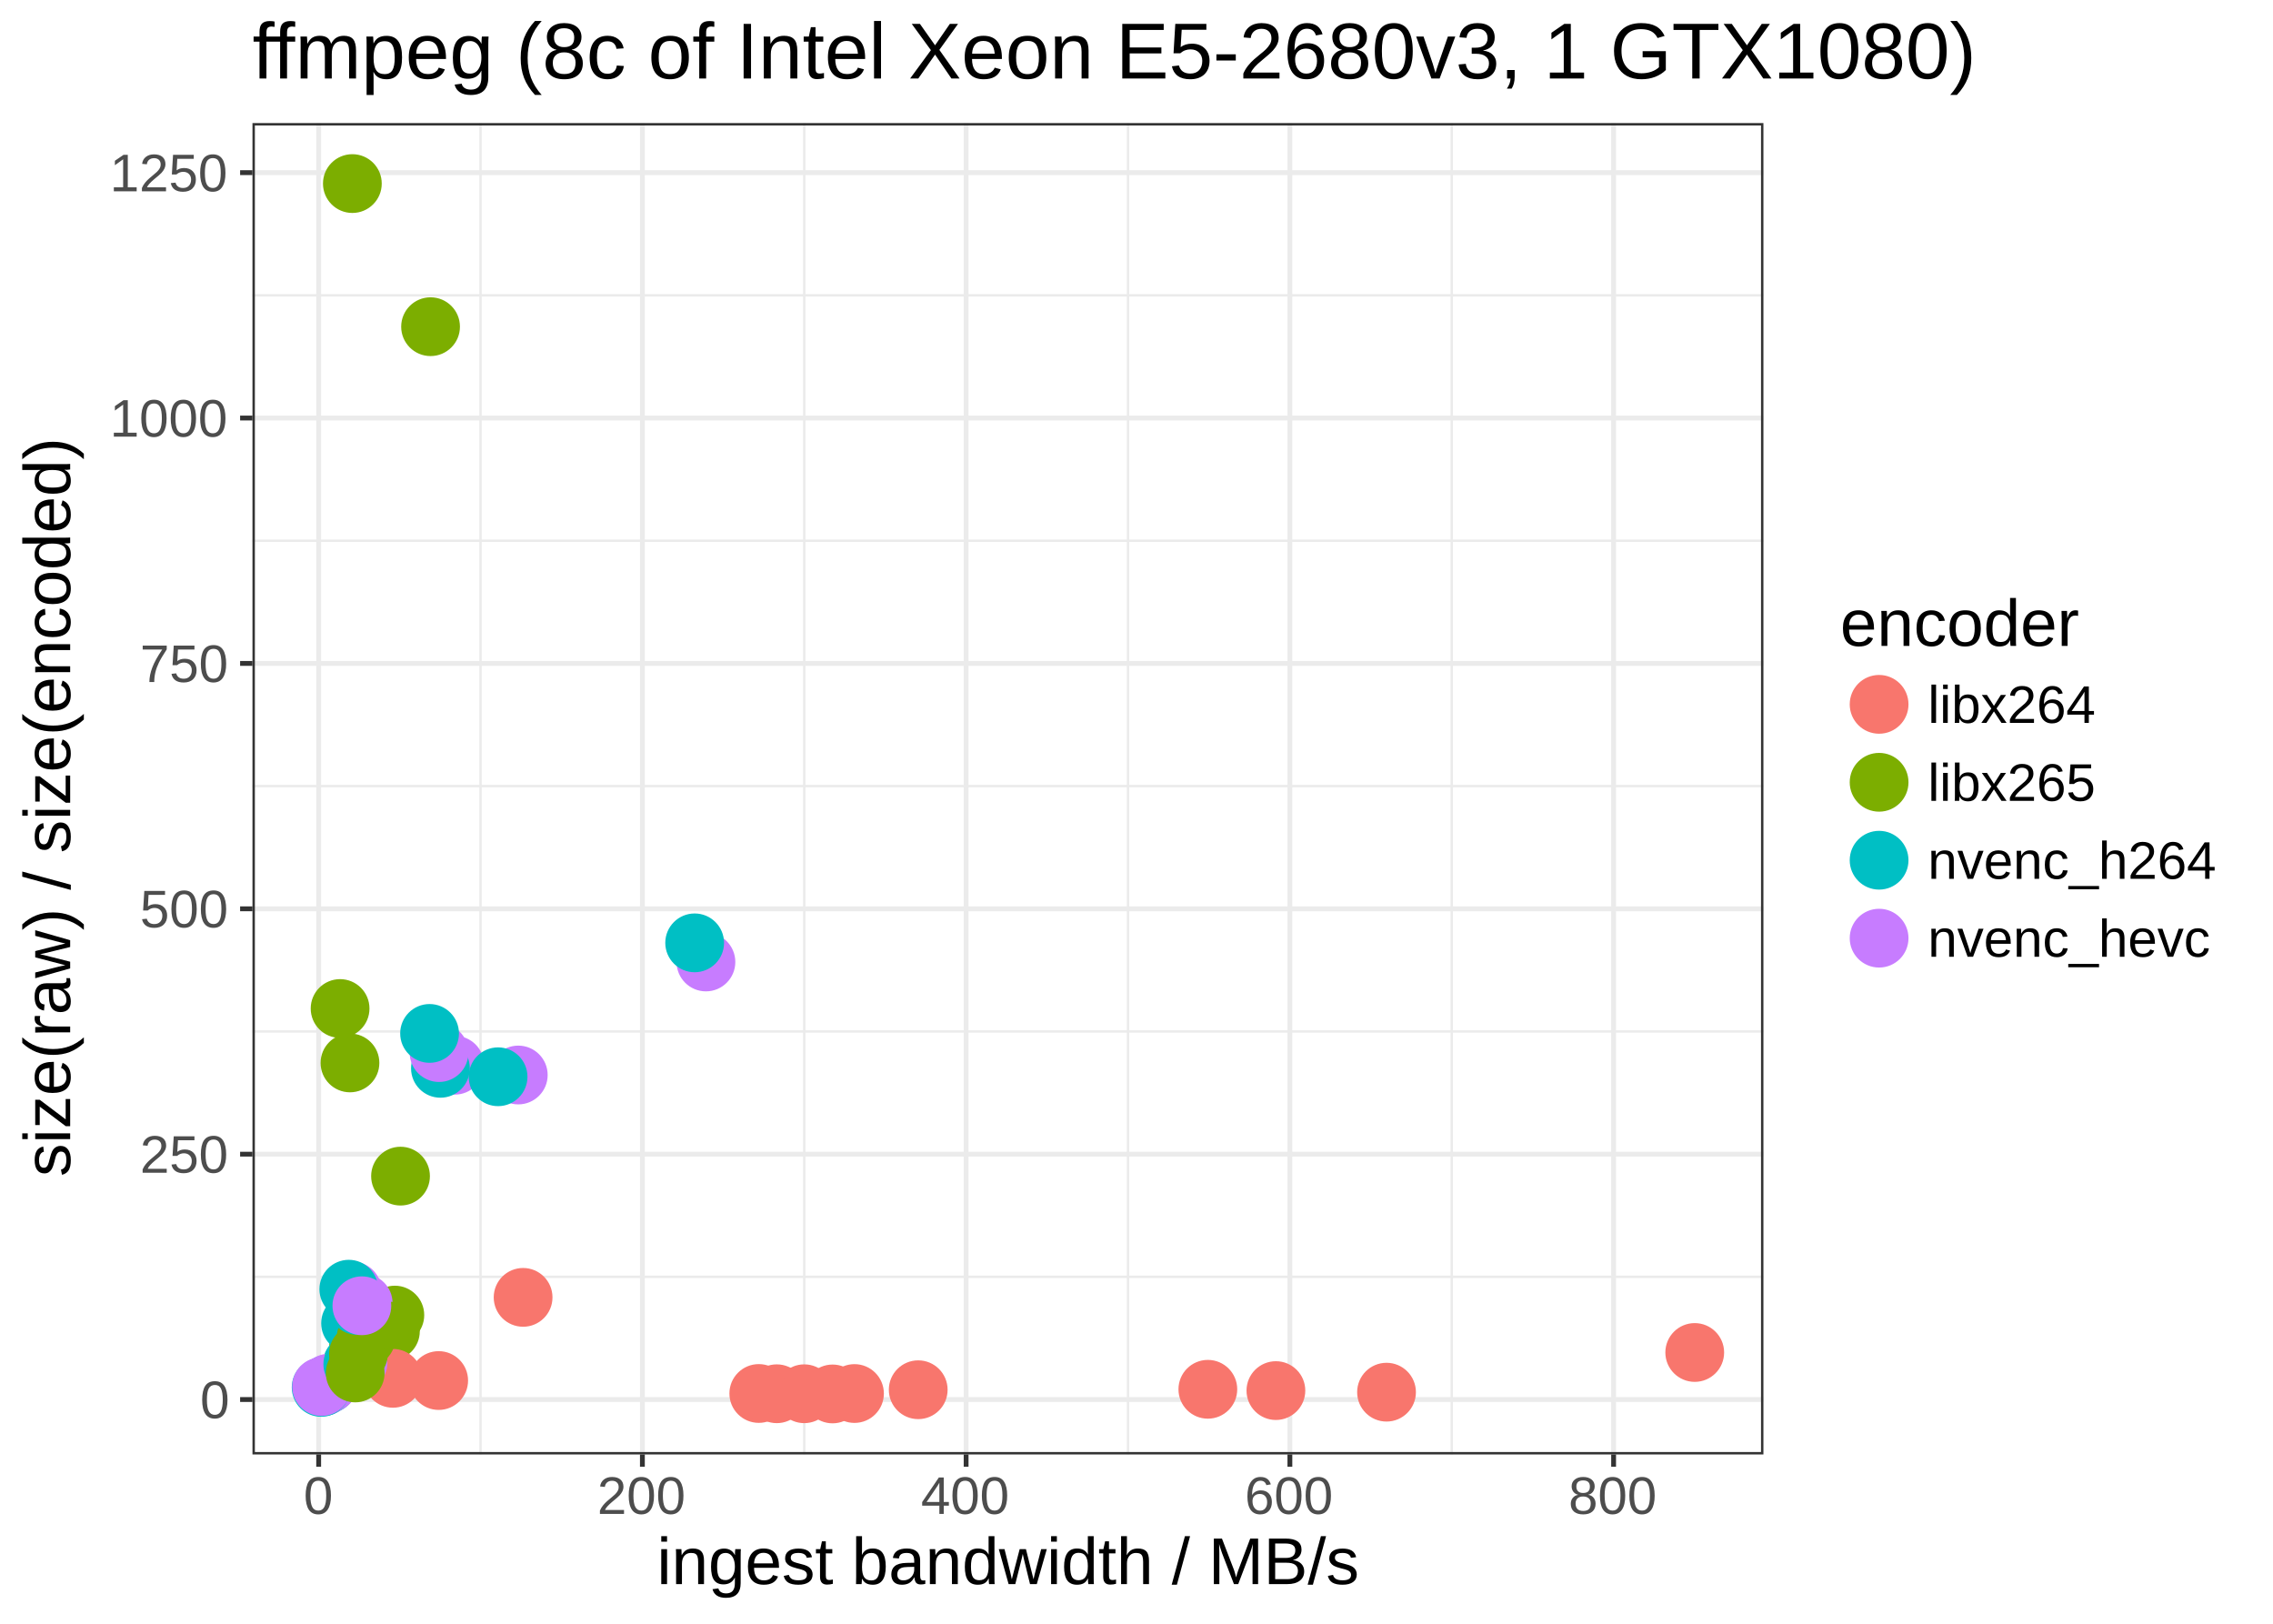
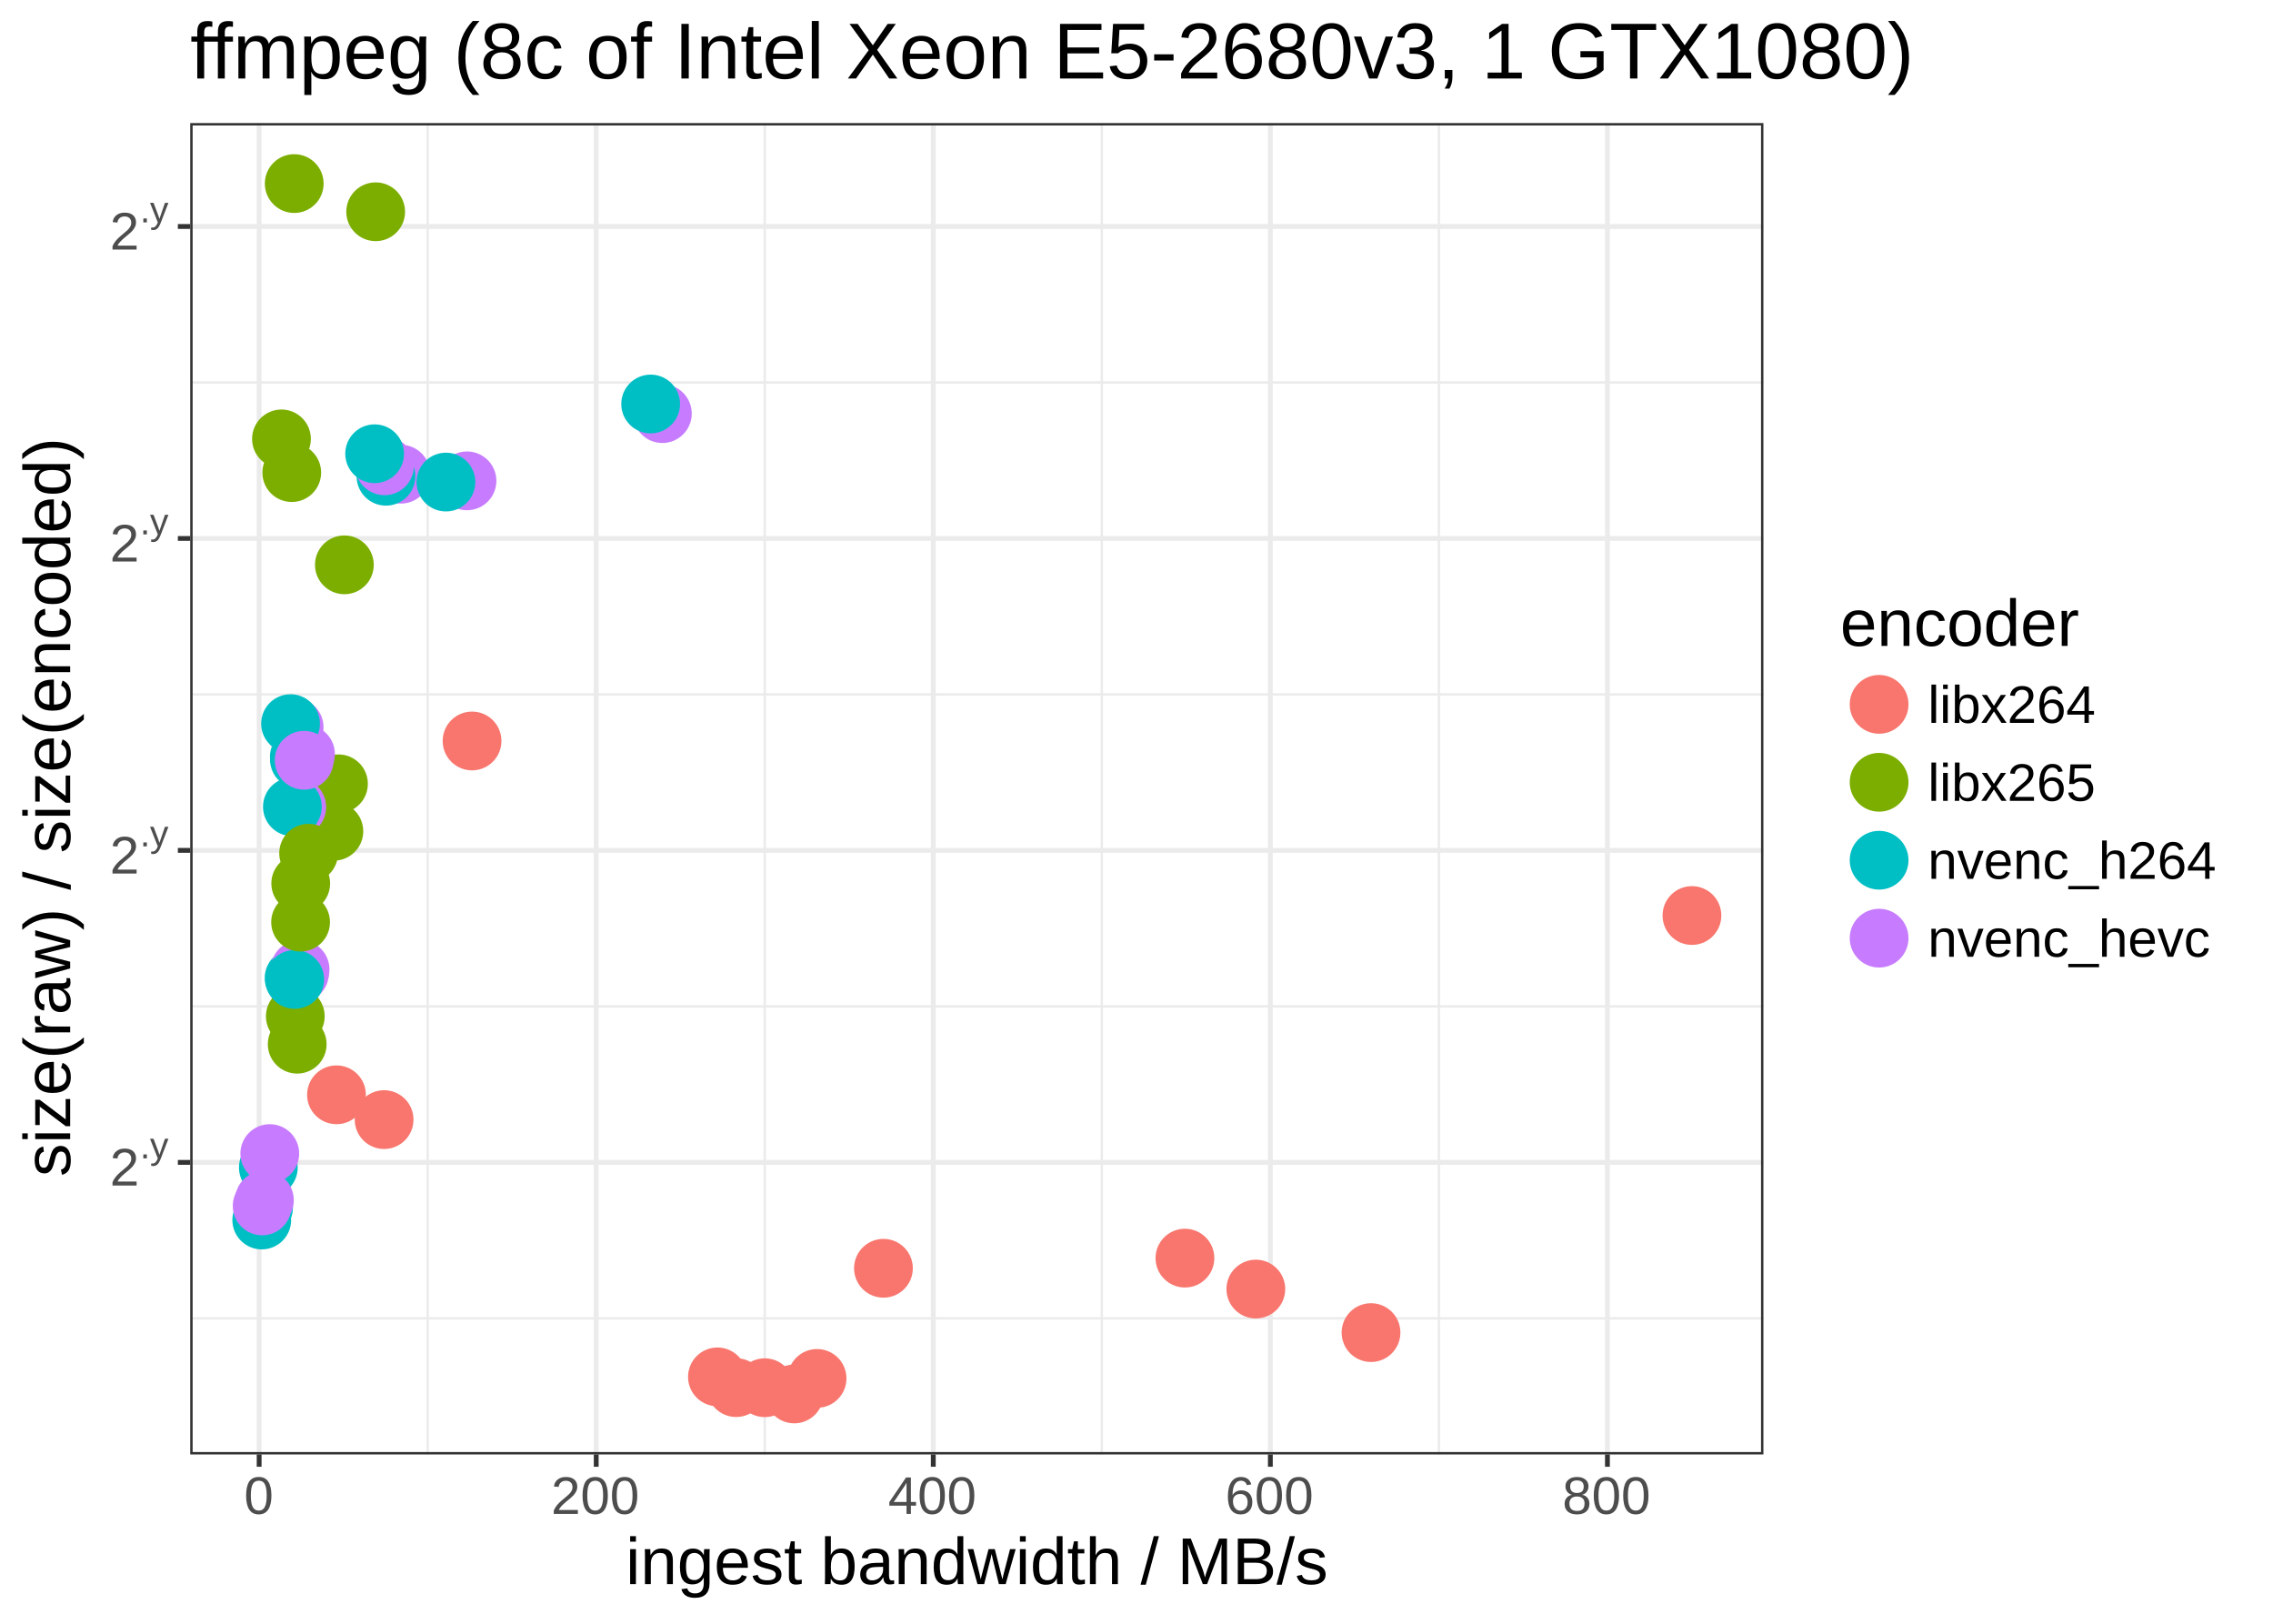
<svg xmlns="http://www.w3.org/2000/svg" viewBox="0 0 504.00 360.00">
  <defs>
    <style type="text/css">
    line, polyline, path, rect, circle {
      fill: none;
      stroke: #000000;
      stroke-linecap: round;
      stroke-linejoin: round;
      stroke-miterlimit: 10.00;
    }
  </style>
  </defs>
  <rect width="100%" height="100%" style="stroke: none; fill: #FFFFFF;" />
  <rect x="0.00" y="0.00" width="504.00" height="360.00" style="stroke-width: 1.07; stroke: #FFFFFF; fill: #FFFFFF;" />
  <defs>
    <clipPath id="cp1">
-       <rect x="55.98" y="27.28" width="335.03" height="295.18" />
+       <rect x="42.18" y="27.28" width="348.83" height="295.18" />
    </clipPath>
  </defs>
-   <rect x="55.98" y="27.28" width="335.03" height="295.18" style="stroke-width: 1.07; stroke: none; fill: #FFFFFF;" clip-path="url(#cp1)" />
-   <polyline points="55.98,283.09 391.01,283.09 " style="stroke-width: 0.53; stroke: #EBEBEB; stroke-linecap: butt;" clip-path="url(#cp1)" />
-   <polyline points="55.98,228.69 391.01,228.69 " style="stroke-width: 0.53; stroke: #EBEBEB; stroke-linecap: butt;" clip-path="url(#cp1)" />
-   <polyline points="55.98,174.29 391.01,174.29 " style="stroke-width: 0.53; stroke: #EBEBEB; stroke-linecap: butt;" clip-path="url(#cp1)" />
-   <polyline points="55.98,119.89 391.01,119.89 " style="stroke-width: 0.53; stroke: #EBEBEB; stroke-linecap: butt;" clip-path="url(#cp1)" />
-   <polyline points="55.98,65.48 391.01,65.48 " style="stroke-width: 0.53; stroke: #EBEBEB; stroke-linecap: butt;" clip-path="url(#cp1)" />
-   <polyline points="106.55,322.46 106.55,27.28 " style="stroke-width: 0.53; stroke: #EBEBEB; stroke-linecap: butt;" clip-path="url(#cp1)" />
-   <polyline points="178.33,322.46 178.33,27.28 " style="stroke-width: 0.53; stroke: #EBEBEB; stroke-linecap: butt;" clip-path="url(#cp1)" />
-   <polyline points="250.12,322.46 250.12,27.28 " style="stroke-width: 0.53; stroke: #EBEBEB; stroke-linecap: butt;" clip-path="url(#cp1)" />
-   <polyline points="321.90,322.46 321.90,27.28 " style="stroke-width: 0.53; stroke: #EBEBEB; stroke-linecap: butt;" clip-path="url(#cp1)" />
-   <polyline points="55.98,310.29 391.01,310.29 " style="stroke-width: 1.07; stroke: #EBEBEB; stroke-linecap: butt;" clip-path="url(#cp1)" />
-   <polyline points="55.98,255.89 391.01,255.89 " style="stroke-width: 1.07; stroke: #EBEBEB; stroke-linecap: butt;" clip-path="url(#cp1)" />
-   <polyline points="55.98,201.49 391.01,201.49 " style="stroke-width: 1.07; stroke: #EBEBEB; stroke-linecap: butt;" clip-path="url(#cp1)" />
-   <polyline points="55.98,147.09 391.01,147.09 " style="stroke-width: 1.07; stroke: #EBEBEB; stroke-linecap: butt;" clip-path="url(#cp1)" />
-   <polyline points="55.98,92.68 391.01,92.68 " style="stroke-width: 1.07; stroke: #EBEBEB; stroke-linecap: butt;" clip-path="url(#cp1)" />
-   <polyline points="55.98,38.28 391.01,38.28 " style="stroke-width: 1.07; stroke: #EBEBEB; stroke-linecap: butt;" clip-path="url(#cp1)" />
-   <polyline points="70.66,322.46 70.66,27.28 " style="stroke-width: 1.07; stroke: #EBEBEB; stroke-linecap: butt;" clip-path="url(#cp1)" />
-   <polyline points="142.44,322.46 142.44,27.28 " style="stroke-width: 1.07; stroke: #EBEBEB; stroke-linecap: butt;" clip-path="url(#cp1)" />
-   <polyline points="214.22,322.46 214.22,27.28 " style="stroke-width: 1.07; stroke: #EBEBEB; stroke-linecap: butt;" clip-path="url(#cp1)" />
-   <polyline points="286.01,322.46 286.01,27.28 " style="stroke-width: 1.07; stroke: #EBEBEB; stroke-linecap: butt;" clip-path="url(#cp1)" />
-   <polyline points="357.79,322.46 357.79,27.28 " style="stroke-width: 1.07; stroke: #EBEBEB; stroke-linecap: butt;" clip-path="url(#cp1)" />
-   <circle cx="87.55" cy="291.57" r="4.62pt" style="stroke-width: 0.71; stroke: #7CAE00; fill: #7CAE00;" clip-path="url(#cp1)" />
-   <circle cx="282.91" cy="308.31" r="4.62pt" style="stroke-width: 0.71; stroke: #F8766D; fill: #F8766D;" clip-path="url(#cp1)" />
-   <circle cx="100.84" cy="236.17" r="4.62pt" style="stroke-width: 0.71; stroke: #C77CFF; fill: #C77CFF;" clip-path="url(#cp1)" />
-   <circle cx="97.66" cy="236.86" r="4.62pt" style="stroke-width: 0.71; stroke: #00BFC4; fill: #00BFC4;" clip-path="url(#cp1)" />
-   <circle cx="79.51" cy="298.27" r="4.62pt" style="stroke-width: 0.71; stroke: #7CAE00; fill: #7CAE00;" clip-path="url(#cp1)" />
-   <circle cx="178.33" cy="309.01" r="4.62pt" style="stroke-width: 0.71; stroke: #F8766D; fill: #F8766D;" clip-path="url(#cp1)" />
-   <circle cx="79.25" cy="302.22" r="4.62pt" style="stroke-width: 0.71; stroke: #C77CFF; fill: #C77CFF;" clip-path="url(#cp1)" />
-   <circle cx="78.10" cy="302.39" r="4.62pt" style="stroke-width: 0.71; stroke: #00BFC4; fill: #00BFC4;" clip-path="url(#cp1)" />
-   <circle cx="88.81" cy="260.76" r="4.62pt" style="stroke-width: 0.71; stroke: #7CAE00; fill: #7CAE00;" clip-path="url(#cp1)" />
-   <circle cx="267.82" cy="308.02" r="4.62pt" style="stroke-width: 0.71; stroke: #F8766D; fill: #F8766D;" clip-path="url(#cp1)" />
-   <circle cx="97.35" cy="233.37" r="4.62pt" style="stroke-width: 0.71; stroke: #C77CFF; fill: #C77CFF;" clip-path="url(#cp1)" />
-   <circle cx="95.25" cy="229.12" r="4.62pt" style="stroke-width: 0.71; stroke: #00BFC4; fill: #00BFC4;" clip-path="url(#cp1)" />
-   <circle cx="95.47" cy="72.43" r="4.62pt" style="stroke-width: 0.71; stroke: #7CAE00; fill: #7CAE00;" clip-path="url(#cp1)" />
-   <circle cx="375.78" cy="299.86" r="4.62pt" style="stroke-width: 0.71; stroke: #F8766D; fill: #F8766D;" clip-path="url(#cp1)" />
-   <circle cx="156.53" cy="213.28" r="4.62pt" style="stroke-width: 0.71; stroke: #C77CFF; fill: #C77CFF;" clip-path="url(#cp1)" />
-   <circle cx="154.03" cy="209.04" r="4.62pt" style="stroke-width: 0.71; stroke: #00BFC4; fill: #00BFC4;" clip-path="url(#cp1)" />
-   <circle cx="82.53" cy="294.99" r="4.62pt" style="stroke-width: 0.71; stroke: #7CAE00; fill: #7CAE00;" clip-path="url(#cp1)" />
-   <circle cx="203.60" cy="308.12" r="4.62pt" style="stroke-width: 0.71; stroke: #F8766D; fill: #F8766D;" clip-path="url(#cp1)" />
-   <circle cx="79.22" cy="289.19" r="4.62pt" style="stroke-width: 0.71; stroke: #00BFC4; fill: #00BFC4;" clip-path="url(#cp1)" />
-   <circle cx="80.53" cy="288.93" r="4.62pt" style="stroke-width: 0.71; stroke: #C77CFF; fill: #C77CFF;" clip-path="url(#cp1)" />
-   <circle cx="77.60" cy="235.66" r="4.62pt" style="stroke-width: 0.71; stroke: #7CAE00; fill: #7CAE00;" clip-path="url(#cp1)" />
-   <circle cx="115.99" cy="287.64" r="4.62pt" style="stroke-width: 0.71; stroke: #F8766D; fill: #F8766D;" clip-path="url(#cp1)" />
-   <circle cx="72.62" cy="306.89" r="4.62pt" style="stroke-width: 0.71; stroke: #00BFC4; fill: #00BFC4;" clip-path="url(#cp1)" />
-   <circle cx="72.92" cy="306.67" r="4.62pt" style="stroke-width: 0.71; stroke: #C77CFF; fill: #C77CFF;" clip-path="url(#cp1)" />
-   <circle cx="86.57" cy="295.13" r="4.62pt" style="stroke-width: 0.71; stroke: #7CAE00; fill: #7CAE00;" clip-path="url(#cp1)" />
-   <circle cx="307.44" cy="308.66" r="4.62pt" style="stroke-width: 0.71; stroke: #F8766D; fill: #F8766D;" clip-path="url(#cp1)" />
-   <circle cx="114.92" cy="238.34" r="4.62pt" style="stroke-width: 0.71; stroke: #C77CFF; fill: #C77CFF;" clip-path="url(#cp1)" />
-   <circle cx="110.44" cy="238.73" r="4.62pt" style="stroke-width: 0.71; stroke: #00BFC4; fill: #00BFC4;" clip-path="url(#cp1)" />
-   <circle cx="97.27" cy="306.08" r="4.62pt" style="stroke-width: 0.71; stroke: #F8766D; fill: #F8766D;" clip-path="url(#cp1)" />
-   <circle cx="78.13" cy="40.70" r="4.62pt" style="stroke-width: 0.71; stroke: #7CAE00; fill: #7CAE00;" clip-path="url(#cp1)" />
-   <circle cx="71.60" cy="307.44" r="4.62pt" style="stroke-width: 0.71; stroke: #00BFC4; fill: #00BFC4;" clip-path="url(#cp1)" />
-   <circle cx="71.78" cy="307.35" r="4.62pt" style="stroke-width: 0.71; stroke: #C77CFF; fill: #C77CFF;" clip-path="url(#cp1)" />
-   <circle cx="172.24" cy="309.01" r="4.62pt" style="stroke-width: 0.71; stroke: #F8766D; fill: #F8766D;" clip-path="url(#cp1)" />
-   <circle cx="78.36" cy="303.63" r="4.62pt" style="stroke-width: 0.71; stroke: #7CAE00; fill: #7CAE00;" clip-path="url(#cp1)" />
-   <circle cx="78.67" cy="293.41" r="4.62pt" style="stroke-width: 0.71; stroke: #C77CFF; fill: #C77CFF;" clip-path="url(#cp1)" />
-   <circle cx="77.73" cy="293.38" r="4.62pt" style="stroke-width: 0.71; stroke: #00BFC4; fill: #00BFC4;" clip-path="url(#cp1)" />
-   <circle cx="87.13" cy="305.59" r="4.62pt" style="stroke-width: 0.71; stroke: #F8766D; fill: #F8766D;" clip-path="url(#cp1)" />
-   <circle cx="75.41" cy="223.60" r="4.62pt" style="stroke-width: 0.71; stroke: #7CAE00; fill: #7CAE00;" clip-path="url(#cp1)" />
-   <circle cx="71.21" cy="307.60" r="4.62pt" style="stroke-width: 0.71; stroke: #00BFC4; fill: #00BFC4;" clip-path="url(#cp1)" />
-   <circle cx="71.30" cy="307.42" r="4.62pt" style="stroke-width: 0.71; stroke: #C77CFF; fill: #C77CFF;" clip-path="url(#cp1)" />
-   <circle cx="81.19" cy="296.54" r="4.62pt" style="stroke-width: 0.71; stroke: #7CAE00; fill: #7CAE00;" clip-path="url(#cp1)" />
-   <circle cx="189.47" cy="308.96" r="4.62pt" style="stroke-width: 0.71; stroke: #F8766D; fill: #F8766D;" clip-path="url(#cp1)" />
-   <circle cx="79.38" cy="302.09" r="4.62pt" style="stroke-width: 0.71; stroke: #C77CFF; fill: #C77CFF;" clip-path="url(#cp1)" />
-   <circle cx="78.23" cy="302.44" r="4.62pt" style="stroke-width: 0.71; stroke: #00BFC4; fill: #00BFC4;" clip-path="url(#cp1)" />
-   <circle cx="168.25" cy="308.95" r="4.62pt" style="stroke-width: 0.71; stroke: #F8766D; fill: #F8766D;" clip-path="url(#cp1)" />
-   <circle cx="79.48" cy="300.17" r="4.62pt" style="stroke-width: 0.71; stroke: #7CAE00; fill: #7CAE00;" clip-path="url(#cp1)" />
-   <circle cx="78.11" cy="286.22" r="4.62pt" style="stroke-width: 0.71; stroke: #C77CFF; fill: #C77CFF;" clip-path="url(#cp1)" />
-   <circle cx="77.34" cy="285.83" r="4.62pt" style="stroke-width: 0.71; stroke: #00BFC4; fill: #00BFC4;" clip-path="url(#cp1)" />
-   <circle cx="184.61" cy="309.05" r="4.62pt" style="stroke-width: 0.71; stroke: #F8766D; fill: #F8766D;" clip-path="url(#cp1)" />
-   <circle cx="78.76" cy="304.40" r="4.62pt" style="stroke-width: 0.71; stroke: #7CAE00; fill: #7CAE00;" clip-path="url(#cp1)" />
-   <circle cx="79.23" cy="289.43" r="4.62pt" style="stroke-width: 0.71; stroke: #00BFC4; fill: #00BFC4;" clip-path="url(#cp1)" />
-   <circle cx="80.24" cy="289.50" r="4.62pt" style="stroke-width: 0.71; stroke: #C77CFF; fill: #C77CFF;" clip-path="url(#cp1)" />
-   <rect x="55.98" y="27.28" width="335.03" height="295.18" style="stroke-width: 1.07; stroke: #333333;" clip-path="url(#cp1)" />
+   <rect x="42.18" y="27.28" width="348.83" height="295.18" style="stroke-width: 1.07; stroke: none; fill: #FFFFFF;" clip-path="url(#cp1)" />
+   <polyline points="42.18,292.30 391.01,292.30 " style="stroke-width: 0.53; stroke: #EBEBEB; stroke-linecap: butt;" clip-path="url(#cp1)" />
+   <polyline points="42.18,223.13 391.01,223.13 " style="stroke-width: 0.53; stroke: #EBEBEB; stroke-linecap: butt;" clip-path="url(#cp1)" />
+   <polyline points="42.18,153.96 391.01,153.96 " style="stroke-width: 0.53; stroke: #EBEBEB; stroke-linecap: butt;" clip-path="url(#cp1)" />
+   <polyline points="42.18,84.79 391.01,84.79 " style="stroke-width: 0.53; stroke: #EBEBEB; stroke-linecap: butt;" clip-path="url(#cp1)" />
+   <polyline points="94.83,322.46 94.83,27.28 " style="stroke-width: 0.53; stroke: #EBEBEB; stroke-linecap: butt;" clip-path="url(#cp1)" />
+   <polyline points="169.57,322.46 169.57,27.28 " style="stroke-width: 0.53; stroke: #EBEBEB; stroke-linecap: butt;" clip-path="url(#cp1)" />
+   <polyline points="244.31,322.46 244.31,27.28 " style="stroke-width: 0.53; stroke: #EBEBEB; stroke-linecap: butt;" clip-path="url(#cp1)" />
+   <polyline points="319.05,322.46 319.05,27.28 " style="stroke-width: 0.53; stroke: #EBEBEB; stroke-linecap: butt;" clip-path="url(#cp1)" />
+   <polyline points="42.18,257.71 391.01,257.71 " style="stroke-width: 1.07; stroke: #EBEBEB; stroke-linecap: butt;" clip-path="url(#cp1)" />
+   <polyline points="42.18,188.54 391.01,188.54 " style="stroke-width: 1.07; stroke: #EBEBEB; stroke-linecap: butt;" clip-path="url(#cp1)" />
+   <polyline points="42.18,119.38 391.01,119.38 " style="stroke-width: 1.07; stroke: #EBEBEB; stroke-linecap: butt;" clip-path="url(#cp1)" />
+   <polyline points="42.18,50.21 391.01,50.21 " style="stroke-width: 1.07; stroke: #EBEBEB; stroke-linecap: butt;" clip-path="url(#cp1)" />
+   <polyline points="57.46,322.46 57.46,27.28 " style="stroke-width: 1.07; stroke: #EBEBEB; stroke-linecap: butt;" clip-path="url(#cp1)" />
+   <polyline points="132.20,322.46 132.20,27.28 " style="stroke-width: 1.07; stroke: #EBEBEB; stroke-linecap: butt;" clip-path="url(#cp1)" />
+   <polyline points="206.94,322.46 206.94,27.28 " style="stroke-width: 1.07; stroke: #EBEBEB; stroke-linecap: butt;" clip-path="url(#cp1)" />
+   <polyline points="281.68,322.46 281.68,27.28 " style="stroke-width: 1.07; stroke: #EBEBEB; stroke-linecap: butt;" clip-path="url(#cp1)" />
+   <polyline points="356.42,322.46 356.42,27.28 " style="stroke-width: 1.07; stroke: #EBEBEB; stroke-linecap: butt;" clip-path="url(#cp1)" />
+   <circle cx="75.05" cy="173.78" r="4.62pt" style="stroke-width: 0.71; stroke: #7CAE00; fill: #7CAE00;" clip-path="url(#cp1)" />
+   <circle cx="278.46" cy="285.80" r="4.62pt" style="stroke-width: 0.71; stroke: #F8766D; fill: #F8766D;" clip-path="url(#cp1)" />
+   <circle cx="88.89" cy="105.13" r="4.62pt" style="stroke-width: 0.71; stroke: #C77CFF; fill: #C77CFF;" clip-path="url(#cp1)" />
+   <circle cx="85.58" cy="105.59" r="4.62pt" style="stroke-width: 0.71; stroke: #00BFC4; fill: #00BFC4;" clip-path="url(#cp1)" />
+   <circle cx="66.68" cy="195.87" r="4.62pt" style="stroke-width: 0.71; stroke: #7CAE00; fill: #7CAE00;" clip-path="url(#cp1)" />
+   <circle cx="169.57" cy="307.67" r="4.62pt" style="stroke-width: 0.71; stroke: #F8766D; fill: #F8766D;" clip-path="url(#cp1)" />
+   <circle cx="66.41" cy="215.75" r="4.62pt" style="stroke-width: 0.71; stroke: #C77CFF; fill: #C77CFF;" clip-path="url(#cp1)" />
+   <circle cx="65.21" cy="216.85" r="4.62pt" style="stroke-width: 0.71; stroke: #00BFC4; fill: #00BFC4;" clip-path="url(#cp1)" />
+   <circle cx="76.36" cy="125.23" r="4.62pt" style="stroke-width: 0.71; stroke: #7CAE00; fill: #7CAE00;" clip-path="url(#cp1)" />
+   <circle cx="262.74" cy="278.94" r="4.62pt" style="stroke-width: 0.71; stroke: #F8766D; fill: #F8766D;" clip-path="url(#cp1)" />
+   <circle cx="85.26" cy="103.27" r="4.62pt" style="stroke-width: 0.71; stroke: #C77CFF; fill: #C77CFF;" clip-path="url(#cp1)" />
+   <circle cx="83.07" cy="100.60" r="4.62pt" style="stroke-width: 0.71; stroke: #00BFC4; fill: #00BFC4;" clip-path="url(#cp1)" />
+   <circle cx="83.30" cy="46.95" r="4.62pt" style="stroke-width: 0.71; stroke: #7CAE00; fill: #7CAE00;" clip-path="url(#cp1)" />
+   <circle cx="375.16" cy="202.98" r="4.62pt" style="stroke-width: 0.71; stroke: #F8766D; fill: #F8766D;" clip-path="url(#cp1)" />
+   <circle cx="146.87" cy="91.70" r="4.62pt" style="stroke-width: 0.71; stroke: #C77CFF; fill: #C77CFF;" clip-path="url(#cp1)" />
+   <circle cx="144.27" cy="89.57" r="4.62pt" style="stroke-width: 0.71; stroke: #00BFC4; fill: #00BFC4;" clip-path="url(#cp1)" />
+   <circle cx="69.82" cy="183.84" r="4.62pt" style="stroke-width: 0.71; stroke: #7CAE00; fill: #7CAE00;" clip-path="url(#cp1)" />
+   <circle cx="195.89" cy="281.19" r="4.62pt" style="stroke-width: 0.71; stroke: #F8766D; fill: #F8766D;" clip-path="url(#cp1)" />
+   <circle cx="66.37" cy="167.82" r="4.62pt" style="stroke-width: 0.71; stroke: #00BFC4; fill: #00BFC4;" clip-path="url(#cp1)" />
+   <circle cx="67.74" cy="167.20" r="4.62pt" style="stroke-width: 0.71; stroke: #C77CFF; fill: #C77CFF;" clip-path="url(#cp1)" />
+   <circle cx="64.69" cy="104.78" r="4.62pt" style="stroke-width: 0.71; stroke: #7CAE00; fill: #7CAE00;" clip-path="url(#cp1)" />
+   <circle cx="104.67" cy="164.28" r="4.62pt" style="stroke-width: 0.71; stroke: #F8766D; fill: #F8766D;" clip-path="url(#cp1)" />
+   <circle cx="59.50" cy="258.85" r="4.62pt" style="stroke-width: 0.71; stroke: #00BFC4; fill: #00BFC4;" clip-path="url(#cp1)" />
+   <circle cx="59.82" cy="255.76" r="4.62pt" style="stroke-width: 0.71; stroke: #C77CFF; fill: #C77CFF;" clip-path="url(#cp1)" />
+   <circle cx="74.03" cy="184.30" r="4.62pt" style="stroke-width: 0.71; stroke: #7CAE00; fill: #7CAE00;" clip-path="url(#cp1)" />
+   <circle cx="304.00" cy="295.45" r="4.62pt" style="stroke-width: 0.71; stroke: #F8766D; fill: #F8766D;" clip-path="url(#cp1)" />
+   <circle cx="103.55" cy="106.61" r="4.62pt" style="stroke-width: 0.71; stroke: #C77CFF; fill: #C77CFF;" clip-path="url(#cp1)" />
+   <circle cx="98.88" cy="106.88" r="4.62pt" style="stroke-width: 0.71; stroke: #00BFC4; fill: #00BFC4;" clip-path="url(#cp1)" />
+   <circle cx="85.17" cy="248.23" r="4.62pt" style="stroke-width: 0.71; stroke: #F8766D; fill: #F8766D;" clip-path="url(#cp1)" />
+   <circle cx="65.24" cy="40.70" r="4.62pt" style="stroke-width: 0.71; stroke: #7CAE00; fill: #7CAE00;" clip-path="url(#cp1)" />
+   <circle cx="58.44" cy="267.74" r="4.62pt" style="stroke-width: 0.71; stroke: #00BFC4; fill: #00BFC4;" clip-path="url(#cp1)" />
+   <circle cx="58.63" cy="266.09" r="4.62pt" style="stroke-width: 0.71; stroke: #C77CFF; fill: #C77CFF;" clip-path="url(#cp1)" />
+   <circle cx="163.23" cy="307.65" r="4.62pt" style="stroke-width: 0.71; stroke: #F8766D; fill: #F8766D;" clip-path="url(#cp1)" />
+   <circle cx="65.48" cy="225.32" r="4.62pt" style="stroke-width: 0.71; stroke: #7CAE00; fill: #7CAE00;" clip-path="url(#cp1)" />
+   <circle cx="65.80" cy="178.95" r="4.62pt" style="stroke-width: 0.71; stroke: #C77CFF; fill: #C77CFF;" clip-path="url(#cp1)" />
+   <circle cx="64.83" cy="178.87" r="4.62pt" style="stroke-width: 0.71; stroke: #00BFC4; fill: #00BFC4;" clip-path="url(#cp1)" />
+   <circle cx="74.61" cy="242.73" r="4.62pt" style="stroke-width: 0.71; stroke: #F8766D; fill: #F8766D;" clip-path="url(#cp1)" />
+   <circle cx="62.41" cy="97.31" r="4.62pt" style="stroke-width: 0.71; stroke: #7CAE00; fill: #7CAE00;" clip-path="url(#cp1)" />
+   <circle cx="58.04" cy="270.49" r="4.62pt" style="stroke-width: 0.71; stroke: #00BFC4; fill: #00BFC4;" clip-path="url(#cp1)" />
+   <circle cx="58.13" cy="267.36" r="4.62pt" style="stroke-width: 0.71; stroke: #C77CFF; fill: #C77CFF;" clip-path="url(#cp1)" />
+   <circle cx="68.43" cy="189.17" r="4.62pt" style="stroke-width: 0.71; stroke: #7CAE00; fill: #7CAE00;" clip-path="url(#cp1)" />
+   <circle cx="181.17" cy="305.61" r="4.62pt" style="stroke-width: 0.71; stroke: #F8766D; fill: #F8766D;" clip-path="url(#cp1)" />
+   <circle cx="66.54" cy="214.94" r="4.62pt" style="stroke-width: 0.71; stroke: #C77CFF; fill: #C77CFF;" clip-path="url(#cp1)" />
+   <circle cx="65.35" cy="217.15" r="4.62pt" style="stroke-width: 0.71; stroke: #00BFC4; fill: #00BFC4;" clip-path="url(#cp1)" />
+   <circle cx="159.08" cy="305.27" r="4.62pt" style="stroke-width: 0.71; stroke: #F8766D; fill: #F8766D;" clip-path="url(#cp1)" />
+   <circle cx="66.65" cy="204.45" r="4.62pt" style="stroke-width: 0.71; stroke: #7CAE00; fill: #7CAE00;" clip-path="url(#cp1)" />
+   <circle cx="65.22" cy="161.24" r="4.62pt" style="stroke-width: 0.71; stroke: #C77CFF; fill: #C77CFF;" clip-path="url(#cp1)" />
+   <circle cx="64.42" cy="160.44" r="4.62pt" style="stroke-width: 0.71; stroke: #00BFC4; fill: #00BFC4;" clip-path="url(#cp1)" />
+   <circle cx="176.11" cy="309.05" r="4.62pt" style="stroke-width: 0.71; stroke: #F8766D; fill: #F8766D;" clip-path="url(#cp1)" />
+   <circle cx="65.90" cy="231.51" r="4.62pt" style="stroke-width: 0.71; stroke: #7CAE00; fill: #7CAE00;" clip-path="url(#cp1)" />
+   <circle cx="66.39" cy="168.38" r="4.62pt" style="stroke-width: 0.71; stroke: #00BFC4; fill: #00BFC4;" clip-path="url(#cp1)" />
+   <circle cx="67.44" cy="168.56" r="4.62pt" style="stroke-width: 0.71; stroke: #C77CFF; fill: #C77CFF;" clip-path="url(#cp1)" />
+   <rect x="42.18" y="27.28" width="348.83" height="295.18" style="stroke-width: 1.07; stroke: #333333;" clip-path="url(#cp1)" />
  <defs>
    <clipPath id="cp2">
      <rect x="0.00" y="0.00" width="504.00" height="360.00" />
    </clipPath>
  </defs>
  <g clip-path="url(#cp2)">
-     <text x="44.38" y="314.42" style="font-size: 8.80pt; fill: #4D4D4D; font-family: Arial;">0</text>
+     <text x="24.35" y="262.84" style="font-size: 8.80pt; fill: #4D4D4D; font-family: Arial;">2</text>
  </g>
  <g clip-path="url(#cp2)">
-     <text x="31.03" y="260.01" style="font-size: 8.80pt; fill: #4D4D4D; font-family: Arial;">250</text>
+     <text x="31.03" y="256.82" style="font-size: 6.16pt; fill: #4D4D4D; font-family: Arial;">.</text>
  </g>
  <g clip-path="url(#cp2)">
-     <text x="31.03" y="205.61" style="font-size: 8.80pt; fill: #4D4D4D; font-family: Arial;">500</text>
+     <text x="33.25" y="256.82" style="font-size: 6.16pt; fill: #4D4D4D; font-family: Arial;">y</text>
  </g>
  <g clip-path="url(#cp2)">
-     <text x="31.03" y="151.21" style="font-size: 8.80pt; fill: #4D4D4D; font-family: Arial;">750</text>
+     <text x="24.35" y="193.67" style="font-size: 8.80pt; fill: #4D4D4D; font-family: Arial;">2</text>
  </g>
  <g clip-path="url(#cp2)">
-     <text x="24.35" y="96.81" style="font-size: 8.80pt; fill: #4D4D4D; font-family: Arial;">1000</text>
+     <text x="31.03" y="187.65" style="font-size: 6.16pt; fill: #4D4D4D; font-family: Arial;">.</text>
  </g>
  <g clip-path="url(#cp2)">
-     <text x="24.35" y="42.41" style="font-size: 8.80pt; fill: #4D4D4D; font-family: Arial;">1250</text>
-   </g>
-   <polyline points="53.24,310.29 55.98,310.29 " style="stroke-width: 1.07; stroke: #333333; stroke-linecap: butt;" clip-path="url(#cp2)" />
-   <polyline points="53.24,255.89 55.98,255.89 " style="stroke-width: 1.07; stroke: #333333; stroke-linecap: butt;" clip-path="url(#cp2)" />
-   <polyline points="53.24,201.49 55.98,201.49 " style="stroke-width: 1.07; stroke: #333333; stroke-linecap: butt;" clip-path="url(#cp2)" />
-   <polyline points="53.24,147.09 55.98,147.09 " style="stroke-width: 1.07; stroke: #333333; stroke-linecap: butt;" clip-path="url(#cp2)" />
-   <polyline points="53.24,92.68 55.98,92.68 " style="stroke-width: 1.07; stroke: #333333; stroke-linecap: butt;" clip-path="url(#cp2)" />
-   <polyline points="53.24,38.28 55.98,38.28 " style="stroke-width: 1.07; stroke: #333333; stroke-linecap: butt;" clip-path="url(#cp2)" />
-   <polyline points="70.66,325.20 70.66,322.46 " style="stroke-width: 1.07; stroke: #333333; stroke-linecap: butt;" clip-path="url(#cp2)" />
-   <polyline points="142.44,325.20 142.44,322.46 " style="stroke-width: 1.07; stroke: #333333; stroke-linecap: butt;" clip-path="url(#cp2)" />
-   <polyline points="214.22,325.20 214.22,322.46 " style="stroke-width: 1.07; stroke: #333333; stroke-linecap: butt;" clip-path="url(#cp2)" />
-   <polyline points="286.01,325.20 286.01,322.46 " style="stroke-width: 1.07; stroke: #333333; stroke-linecap: butt;" clip-path="url(#cp2)" />
-   <polyline points="357.79,325.20 357.79,322.46 " style="stroke-width: 1.07; stroke: #333333; stroke-linecap: butt;" clip-path="url(#cp2)" />
-   <g clip-path="url(#cp2)">
-     <text x="67.32" y="335.65" style="font-size: 8.80pt; fill: #4D4D4D; font-family: Arial;">0</text>
+     <text x="33.25" y="187.65" style="font-size: 6.16pt; fill: #4D4D4D; font-family: Arial;">y</text>
  </g>
  <g clip-path="url(#cp2)">
-     <text x="132.43" y="335.65" style="font-size: 8.80pt; fill: #4D4D4D; font-family: Arial;">200</text>
+     <text x="24.35" y="124.50" style="font-size: 8.80pt; fill: #4D4D4D; font-family: Arial;">2</text>
  </g>
  <g clip-path="url(#cp2)">
-     <text x="204.21" y="335.65" style="font-size: 8.80pt; fill: #4D4D4D; font-family: Arial;">400</text>
+     <text x="31.03" y="118.48" style="font-size: 6.16pt; fill: #4D4D4D; font-family: Arial;">.</text>
  </g>
  <g clip-path="url(#cp2)">
-     <text x="276.00" y="335.65" style="font-size: 8.80pt; fill: #4D4D4D; font-family: Arial;">600</text>
+     <text x="33.25" y="118.48" style="font-size: 6.16pt; fill: #4D4D4D; font-family: Arial;">y</text>
  </g>
  <g clip-path="url(#cp2)">
-     <text x="347.78" y="335.65" style="font-size: 8.80pt; fill: #4D4D4D; font-family: Arial;">800</text>
+     <text x="24.35" y="55.33" style="font-size: 8.80pt; fill: #4D4D4D; font-family: Arial;">2</text>
  </g>
  <g clip-path="url(#cp2)">
-     <text x="145.64" y="351.21" style="font-size: 11.00pt; font-family: Arial;">ingest bandwidth / MB/s</text>
+     <text x="31.03" y="49.31" style="font-size: 6.16pt; fill: #4D4D4D; font-family: Arial;">.</text>
+   </g>
+   <g clip-path="url(#cp2)">
+     <text x="33.25" y="49.31" style="font-size: 6.16pt; fill: #4D4D4D; font-family: Arial;">y</text>
+   </g>
+   <polyline points="39.44,257.71 42.18,257.71 " style="stroke-width: 1.07; stroke: #333333; stroke-linecap: butt;" clip-path="url(#cp2)" />
+   <polyline points="39.44,188.54 42.18,188.54 " style="stroke-width: 1.07; stroke: #333333; stroke-linecap: butt;" clip-path="url(#cp2)" />
+   <polyline points="39.44,119.38 42.18,119.38 " style="stroke-width: 1.07; stroke: #333333; stroke-linecap: butt;" clip-path="url(#cp2)" />
+   <polyline points="39.44,50.21 42.18,50.21 " style="stroke-width: 1.07; stroke: #333333; stroke-linecap: butt;" clip-path="url(#cp2)" />
+   <polyline points="57.46,325.20 57.46,322.46 " style="stroke-width: 1.07; stroke: #333333; stroke-linecap: butt;" clip-path="url(#cp2)" />
+   <polyline points="132.20,325.20 132.20,322.46 " style="stroke-width: 1.07; stroke: #333333; stroke-linecap: butt;" clip-path="url(#cp2)" />
+   <polyline points="206.94,325.20 206.94,322.46 " style="stroke-width: 1.07; stroke: #333333; stroke-linecap: butt;" clip-path="url(#cp2)" />
+   <polyline points="281.68,325.20 281.68,322.46 " style="stroke-width: 1.07; stroke: #333333; stroke-linecap: butt;" clip-path="url(#cp2)" />
+   <polyline points="356.42,325.20 356.42,322.46 " style="stroke-width: 1.07; stroke: #333333; stroke-linecap: butt;" clip-path="url(#cp2)" />
+   <g clip-path="url(#cp2)">
+     <text x="54.12" y="335.65" style="font-size: 8.80pt; fill: #4D4D4D; font-family: Arial;">0</text>
+   </g>
+   <g clip-path="url(#cp2)">
+     <text x="122.19" y="335.65" style="font-size: 8.80pt; fill: #4D4D4D; font-family: Arial;">200</text>
+   </g>
+   <g clip-path="url(#cp2)">
+     <text x="196.93" y="335.65" style="font-size: 8.80pt; fill: #4D4D4D; font-family: Arial;">400</text>
+   </g>
+   <g clip-path="url(#cp2)">
+     <text x="271.67" y="335.65" style="font-size: 8.80pt; fill: #4D4D4D; font-family: Arial;">600</text>
+   </g>
+   <g clip-path="url(#cp2)">
+     <text x="346.41" y="335.65" style="font-size: 8.80pt; fill: #4D4D4D; font-family: Arial;">800</text>
+   </g>
+   <g clip-path="url(#cp2)">
+     <text x="138.74" y="351.21" style="font-size: 11.00pt; font-family: Arial;">ingest bandwidth / MB/s</text>
  </g>
  <g clip-path="url(#cp2)">
    <text transform="translate(15.56,260.87) rotate(-90)" style="font-size: 11.00pt; font-family: Arial;"> size(raw) / size(encoded) </text>
  </g>
  <rect x="402.35" y="127.44" width="96.17" height="94.86" style="stroke-width: 1.07; stroke: none; fill: #FFFFFF;" clip-path="url(#cp2)" />
  <g clip-path="url(#cp2)">
    <text x="408.02" y="143.20" style="font-size: 11.00pt; font-family: Arial;">encoder</text>
  </g>
  <rect x="408.02" y="147.52" width="17.28" height="17.28" style="stroke-width: 1.07; stroke: none; fill: #FFFFFF;" clip-path="url(#cp2)" />
  <circle cx="416.66" cy="156.16" r="4.62pt" style="stroke-width: 0.71; stroke: #F8766D; fill: #F8766D;" clip-path="url(#cp2)" />
  <rect x="408.02" y="164.80" width="17.28" height="17.28" style="stroke-width: 1.07; stroke: none; fill: #FFFFFF;" clip-path="url(#cp2)" />
  <circle cx="416.66" cy="173.44" r="4.62pt" style="stroke-width: 0.71; stroke: #7CAE00; fill: #7CAE00;" clip-path="url(#cp2)" />
  <rect x="408.02" y="182.08" width="17.28" height="17.28" style="stroke-width: 1.07; stroke: none; fill: #FFFFFF;" clip-path="url(#cp2)" />
  <circle cx="416.66" cy="190.72" r="4.62pt" style="stroke-width: 0.71; stroke: #00BFC4; fill: #00BFC4;" clip-path="url(#cp2)" />
  <rect x="408.02" y="199.36" width="17.28" height="17.28" style="stroke-width: 1.07; stroke: none; fill: #FFFFFF;" clip-path="url(#cp2)" />
  <circle cx="416.66" cy="208.00" r="4.62pt" style="stroke-width: 0.71; stroke: #C77CFF; fill: #C77CFF;" clip-path="url(#cp2)" />
  <g clip-path="url(#cp2)">
    <text x="427.46" y="160.28" style="font-size: 8.80pt; font-family: Arial;">libx264</text>
  </g>
  <g clip-path="url(#cp2)">
    <text x="427.46" y="177.56" style="font-size: 8.80pt; font-family: Arial;">libx265</text>
  </g>
  <g clip-path="url(#cp2)">
    <text x="427.46" y="194.84" style="font-size: 8.80pt; font-family: Arial;">nvenc_h264</text>
  </g>
  <g clip-path="url(#cp2)">
    <text x="427.46" y="212.12" style="font-size: 8.80pt; font-family: Arial;">nvenc_hevc</text>
  </g>
  <g clip-path="url(#cp2)">
-     <text x="55.98" y="17.40" style="font-size: 13.20pt; font-family: Arial;">ffmpeg (8c of Intel Xeon E5-2680v3, 1 GTX1080)</text>
+     <text x="42.18" y="17.40" style="font-size: 13.20pt; font-family: Arial;">ffmpeg (8c of Intel Xeon E5-2680v3, 1 GTX1080)</text>
  </g>
</svg>
